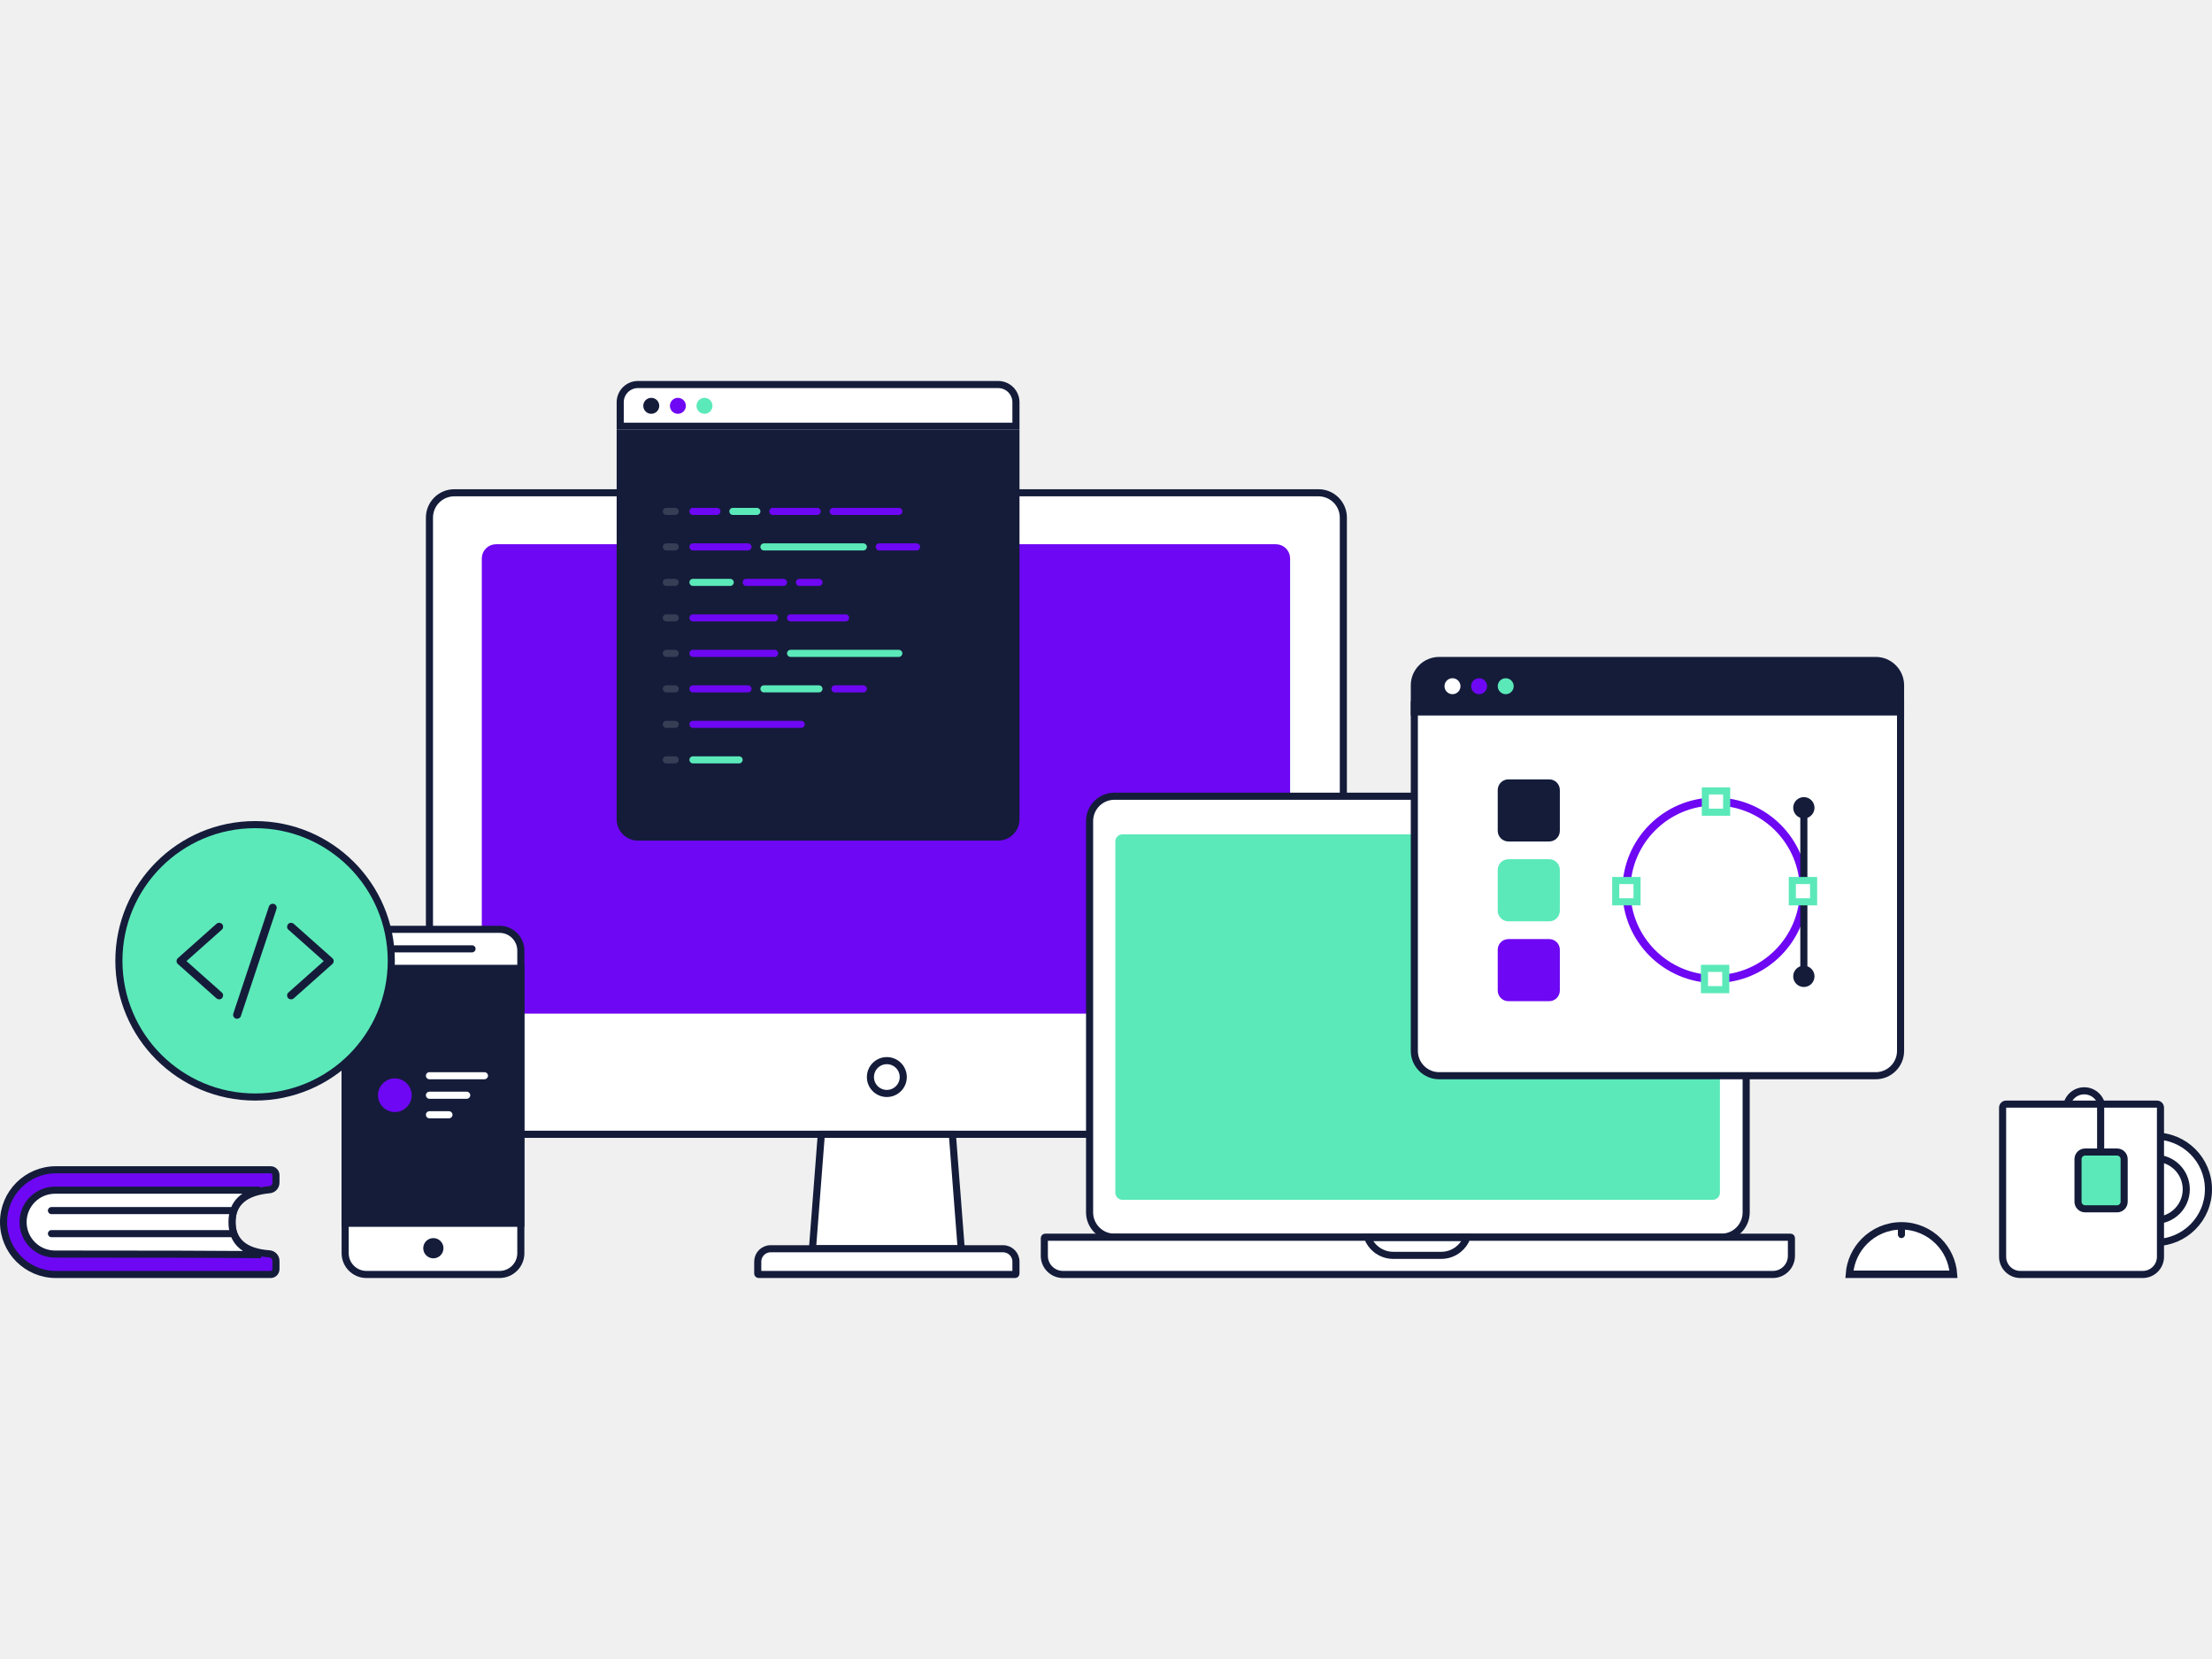
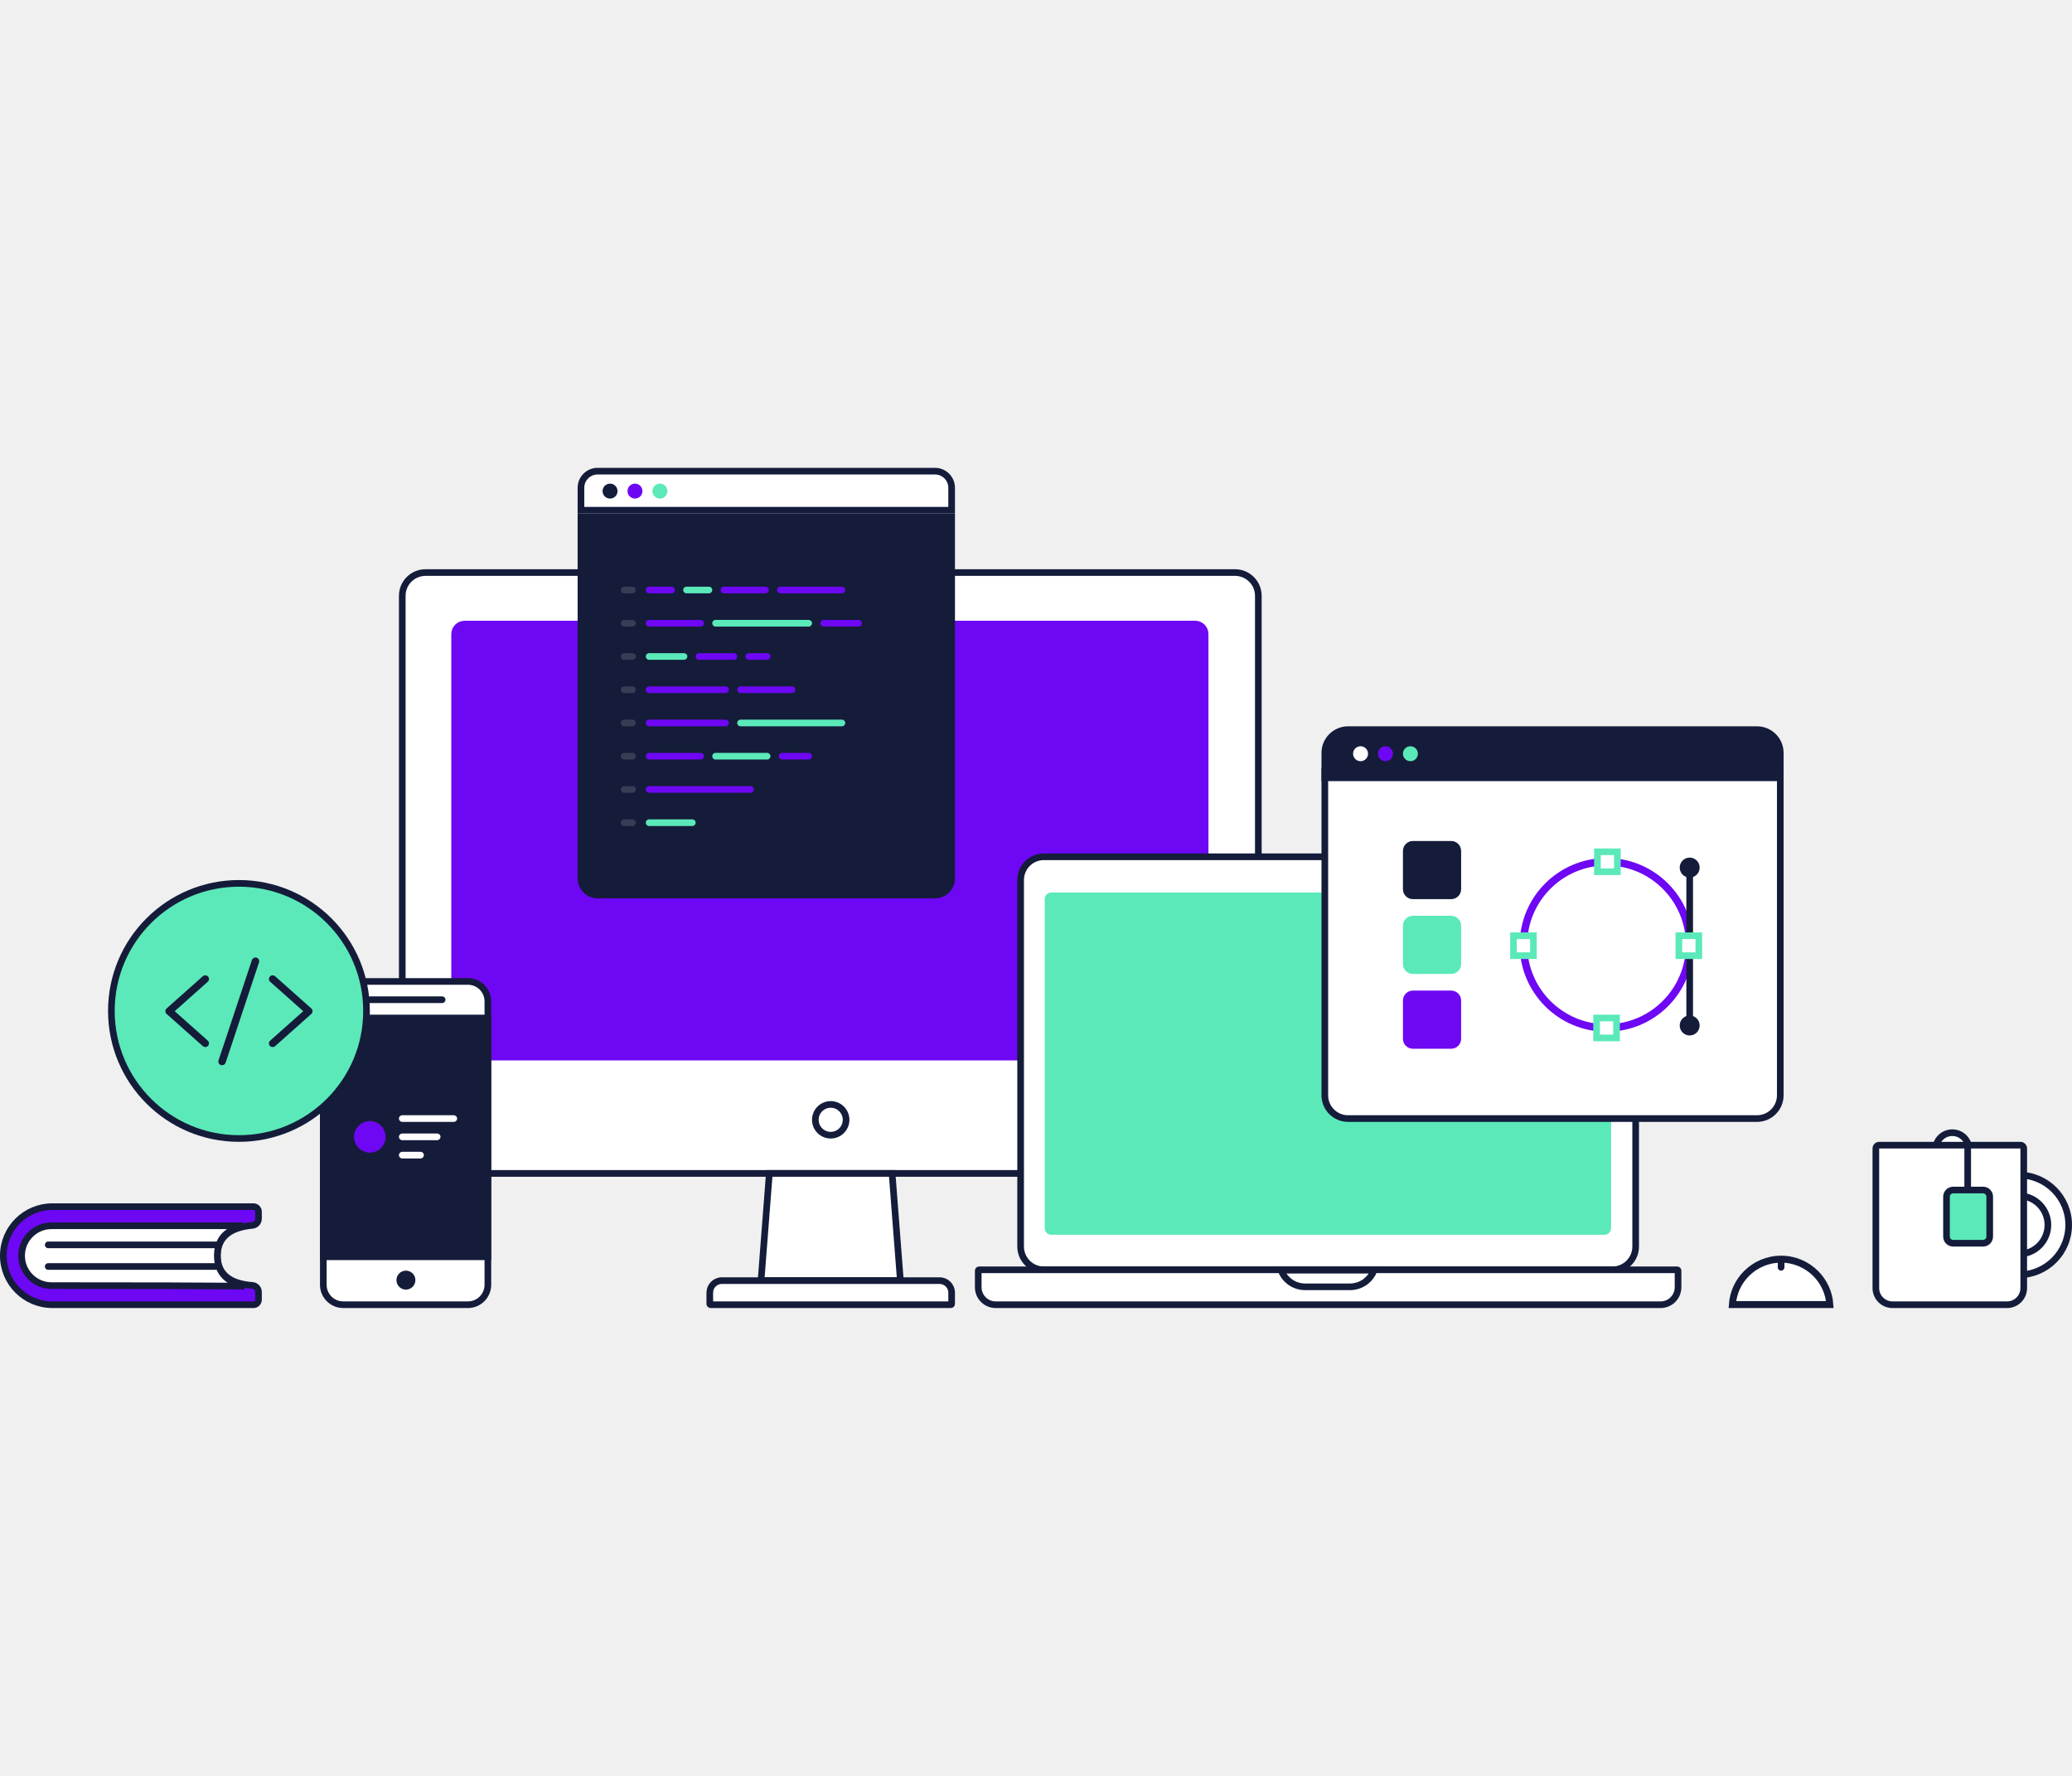
- <svg xmlns="http://www.w3.org/2000/svg" width="400px" height="300px" viewBox="0 0 2493 1011" version="1.1">
+ <svg xmlns="http://www.w3.org/2000/svg" width="350px" height="300px" viewBox="0 0 2493 1011" version="1.1">
  <g id="Assets" stroke="none" stroke-width="1" fill="none" fill-rule="evenodd">
    <g id="Group-28">
      <path d="M1485.994,126 L512.006,126 C504.271,126 497.27,129.133 492.203,134.197 C487.134,139.264 484,146.263 484,153.994 L484,821.006 C484,828.733 487.135,835.733 492.205,840.801 C497.273,845.866 504.274,849 512.006,849 L1485.994,849 C1493.729,849 1500.73,845.867 1505.797,840.803 C1510.866,835.736 1514,828.737 1514,821.006 L1514,153.994 C1514,146.267 1510.865,139.267 1505.795,134.199 C1500.727,129.134 1493.726,126 1485.994,126 Z" id="Case" stroke="#141C3A" stroke-width="8" fill="#FFFFFF" />
      <path d="M1438.007,188 L558.993,188 C555.683,188 552.683,189.344 550.511,191.52 C548.342,193.692 547,196.692 547,200.006 L547,696.994 C547,700.308 548.342,703.309 550.511,705.481 C552.682,707.656 555.681,709 558.993,709 L1438.007,709 C1441.317,709 1444.317,707.656 1446.489,705.48 C1448.658,703.308 1450,700.308 1450,696.994 L1450,200.006 C1450,196.692 1448.658,193.691 1446.489,191.519 C1444.318,189.344 1441.319,188 1438.007,188 Z" id="Case" stroke="#6E07F3" stroke-width="8" fill="#6E07F3" />
      <path d="M1073.35,849 L925.65,849 L915.679,978 L1083.321,978 L1073.35,849 Z" id="Case" stroke="#141C3A" stroke-width="8" fill="#FFFFFF" />
      <path d="M1143.998,978 L855.002,978 C854.726,978 854.476,978.111 854.295,978.292 C854.112,978.476 854,978.73 854,979.009 L854,992.5 C854,996.505 855.623,1000.129 858.248,1002.753 C860.873,1005.377 864.5,1007 868.506,1007 L1130.494,1007 C1134.499,1007 1138.126,1005.376 1140.751,1002.752 C1143.376,1000.128 1145,996.504 1145,992.5 L1145,979.009 C1145,978.729 1144.89,978.475 1144.707,978.292 C1144.526,978.11 1144.275,978 1143.998,978 Z" id="Keyboard" stroke="#141C3A" stroke-width="8" fill="#FFFFFF" transform="translate(999.5, 992.5) scale(1, -1) translate(-999.5, -992.5) " />
      <circle id="Oval-6" stroke="#141C3A" stroke-width="8" cx="999.5" cy="784.5" r="18.5" />
      <rect id="Case" stroke="#141C3A" stroke-width="8" fill="#FFFFFF" x="389" y="618" width="198" height="389" rx="24" />
      <path d="M587,662 L389,662 L389,949.3 L587,949.3 L587,662 Z" id="Case" stroke="#141C3A" stroke-width="8" fill="#141C3A" />
      <rect id="Rectangle-11" fill="#141C3A" x="441" y="636" width="95" height="8" rx="4" />
      <rect id="Rectangle-11" fill="#141C3A" x="477" y="966" width="22.8" height="22.8" rx="11.4" />
      <circle id="Oval-6" stroke="#6E07F3" stroke-width="8" fill="#6E07F3" cx="445" cy="805" r="15" />
      <g id="Group-73" transform="translate(480, 779)" fill="#FFFFFF">
        <rect id="Rectangle-11" x="0" y="0" width="70" height="8" rx="4" />
        <rect id="Rectangle-11" x="0" y="22" width="50" height="8" rx="4" />
        <rect id="Rectangle-11" x="0" y="44" width="30" height="8" rx="4" />
      </g>
      <circle id="Oval-7" stroke="#141C3A" stroke-width="8" fill="#5BE9B9" cx="287.5" cy="653.5" r="153.5" />
      <path d="M1940.009,468 L1255.991,468 C1248.259,468 1241.262,471.134 1236.197,476.2 C1231.132,481.267 1228,488.267 1228,496 L1228,937 C1228,944.728 1231.134,951.729 1236.2,956.797 C1241.265,961.865 1248.262,965 1255.991,965 L1940.009,965 C1947.741,965 1954.738,961.866 1959.803,956.8 C1964.868,951.733 1968,944.733 1968,937 L1968,496 C1968,488.272 1964.866,481.271 1959.8,476.203 C1954.735,471.135 1947.738,468 1940.009,468 Z" id="Case" stroke="#141C3A" stroke-width="8" fill="#FFFFFF" />
      <path d="M2018.008,965 L1177.992,965 C1177.719,965 1177.472,965.112 1177.293,965.291 C1177.112,965.472 1177,965.723 1177,966 L1177,986 C1177,991.8 1179.351,997.049 1183.152,1000.849 C1186.953,1004.65 1192.206,1007 1198.007,1007 L1997.993,1007 C2003.794,1007 2009.046,1004.649 2012.848,1000.849 C2016.649,997.049 2019,991.799 2019,986 L2019,966 C2019,965.723 2018.887,965.473 2018.705,965.291 C2018.527,965.113 2018.281,965 2018.008,965 Z" id="Keyboard" stroke="#141C3A" stroke-width="8" fill="#FFFFFF" />
      <path d="M1653.29,965.449 L1541.307,965.449 C1543.256,970.584 1546.53,975.065 1550.71,978.477 C1556.048,982.836 1562.866,985.448 1570.294,985.448 L1624.304,985.448 C1631.73,985.448 1638.548,982.835 1643.886,978.476 C1648.066,975.064 1651.34,970.583 1653.29,965.449 Z" id="Notch" stroke="#141C3A" stroke-width="8" fill="#FFFFFF" />
      <rect id="Screen" fill="#5BE9B9" x="1257" y="511" width="681.407" height="411.85" rx="8" />
      <g id="Group-69" transform="translate(695, 0)">
        <circle id="Oval-3" fill="#293347" cx="282" cy="197" r="5" />
        <path d="M450,59 L4,59 L4,494.001 C4,499.527 6.238,504.525 9.858,508.143 C13.479,511.763 18.482,514 24.009,514 L429.991,514 C435.517,514 440.52,511.762 444.14,508.142 C447.761,504.524 450,499.524 450,494.001 L450,59 Z" id="Case" stroke="#141C3A" stroke-width="8" fill="#141C3A" />
        <path d="M429.991,4 L24.009,4 C18.483,4 13.481,6.239 9.86,9.859 C6.239,13.479 4,18.48 4,24.004 L4,51 L450,51 L450,24.004 C450,18.481 447.76,13.48 444.139,9.86 C440.518,6.24 435.516,4 429.991,4 Z" id="Case" stroke="#141C3A" stroke-width="8" fill="#FFFFFF" />
        <circle id="Oval-5" fill="#141C3A" cx="39" cy="28" r="9" />
        <circle id="Oval-5" fill="#6E07F3" cx="69" cy="28" r="9" />
        <circle id="Oval-5" fill="#5BE9B9" cx="99" cy="28" r="9" />
        <g id="Group-72" transform="translate(52, 143)">
          <rect id="Rectangle-11" fill="#535B6B" opacity="0.54" x="0" y="200" width="18" height="8" rx="4" />
          <rect id="Rectangle-11" fill="#535B6B" opacity="0.54" x="0" y="0" width="18" height="8" rx="4" />
          <path d="M34,0 L61,0 C63.209,-4.05812251e-16 65,1.791 65,4 C65,6.209 63.209,8 61,8 L34,8 C31.791,8 30,6.209 30,4 C30,1.791 31.791,4.05812251e-16 34,0 Z" id="Rectangle-11" fill="#6E07F3" />
          <path d="M79,0 L106,0 C108.209,-4.05812251e-16 110,1.791 110,4 C110,6.209 108.209,8 106,8 L79,8 C76.791,8 75,6.209 75,4 C75,1.791 76.791,4.05812251e-16 79,0 Z" id="Rectangle-11" fill="#5BE9B9" />
          <path d="M124,0 L174,0 C176.209,-4.05812251e-16 178,1.791 178,4 C178,6.209 176.209,8 174,8 L124,8 C121.791,8 120,6.209 120,4 C120,1.791 121.791,4.05812251e-16 124,0 Z" id="Rectangle-11" fill="#6E07F3" />
          <path d="M192,0 L266,0 C268.209,-4.05812251e-16 270,1.791 270,4 C270,6.209 268.209,8 266,8 L192,8 C189.791,8 188,6.209 188,4 C188,1.791 189.791,4.05812251e-16 192,0 Z" id="Rectangle-11" fill="#6E07F3" />
          <rect id="Rectangle-11" fill="#535B6B" opacity="0.54" x="0" y="40" width="18" height="8" rx="4" />
          <rect id="Rectangle-11" fill="#535B6B" opacity="0.54" x="0" y="80" width="18" height="8" rx="4" />
          <rect id="Rectangle-11" fill="#535B6B" opacity="0.54" x="0" y="120" width="18" height="8" rx="4" />
          <rect id="Rectangle-11" fill="#535B6B" opacity="0.54" x="0" y="160" width="18" height="8" rx="4" />
          <rect id="Rectangle-11" fill="#535B6B" opacity="0.54" x="0" y="240" width="18" height="8" rx="4" />
          <rect id="Rectangle-11" fill="#535B6B" opacity="0.54" x="0" y="280" width="18" height="8" rx="4" />
          <rect id="Rectangle-11" fill="#6E07F3" x="30" y="40" width="70" height="8" rx="4" />
          <rect id="Rectangle-11" fill="#5BE9B9" x="110" y="40" width="120" height="8" rx="4" />
          <rect id="Rectangle-11" fill="#6E07F3" x="240" y="40" width="50" height="8" rx="4" />
          <rect id="Rectangle-11" fill="#5BE9B9" x="30" y="80" width="50" height="8" rx="4" />
          <rect id="Rectangle-11" fill="#6E07F3" x="90" y="80" width="50" height="8" rx="4" />
          <rect id="Rectangle-11" fill="#6E07F3" x="150" y="80" width="30" height="8" rx="4" />
          <rect id="Rectangle-11" fill="#6E07F3" x="30" y="120" width="100" height="8" rx="4" />
          <rect id="Rectangle-11" fill="#6E07F3" x="140" y="120" width="70" height="8" rx="4" />
          <rect id="Rectangle-11" fill="#6E07F3" x="30" y="160" width="100" height="8" rx="4" />
          <rect id="Rectangle-11" fill="#5BE9B9" x="140" y="160" width="130" height="8" rx="4" />
          <rect id="Rectangle-11" fill="#6E07F3" x="30" y="200" width="70" height="8" rx="4" />
          <rect id="Rectangle-11" fill="#5BE9B9" x="110" y="200" width="70" height="8" rx="4" />
          <rect id="Rectangle-11" fill="#6E07F3" x="190" y="200" width="40" height="8" rx="4" />
          <rect id="Rectangle-11" fill="#6E07F3" x="30" y="240" width="130" height="8" rx="4" />
          <rect id="Rectangle-11" fill="#5BE9B9" x="30" y="280" width="60" height="8" rx="4" />
        </g>
      </g>
      <g id="Group-68" transform="translate(1598, 319)">
        <path d="M544,46 L-4,46 L-4,435.996 C-4,443.731 -0.865,450.732 4.203,455.799 C9.272,460.866 16.274,464 24.01,464 L515.99,464 C523.729,464 530.73,460.866 535.797,455.8 C540.866,450.733 544,443.731 544,435.996 L544,46 Z" id="Case" stroke="#141C3A" stroke-width="8" fill="#FFFFFF" />
        <path d="M515.99,-4 L24.01,-4 C16.272,-4 9.271,-0.868 4.204,4.196 C-0.866,9.262 -4,16.262 -4,23.993 L-4,54 L544,54 L544,23.993 C544,16.263 540.865,9.264 535.795,4.198 C530.727,-0.867 523.725,-4 515.99,-4 Z" id="Case" stroke="#141C3A" stroke-width="8" fill="#141C3A" />
        <circle id="Oval-5" fill="#FFFFFF" cx="39" cy="25" r="9" />
        <circle id="Oval-5" fill="#6E07F3" cx="69" cy="25" r="9" />
        <circle id="Oval-5" fill="#5BE9B9" cx="99" cy="25" r="9" />
        <g id="Group-61" transform="translate(219, 139)">
          <circle id="Oval-6" stroke="#6E07F3" stroke-width="9" cx="116" cy="116" r="100" />
          <path d="M129,4 L105,4 L105,28 L129,28 L129,4 Z" id="Rectangle-12" stroke="#5BE9B9" stroke-width="8" fill="#FFFFFE" />
          <path d="M128,204 L104,204 L104,228 L128,228 L128,204 Z" id="Rectangle-12" stroke="#5BE9B9" stroke-width="8" fill="#FFFFFE" />
          <path d="M28,105 L4,105 L4,129 L28,129 L28,105 Z" id="Rectangle-12" stroke="#5BE9B9" stroke-width="8" fill="#FFFFFE" />
          <line x1="216" y1="26" x2="216" y2="101" id="Line" stroke="#141C3A" stroke-width="8" stroke-linecap="square" />
          <line x1="216" y1="131" x2="216" y2="206" id="Line" stroke="#141C3A" stroke-width="8" stroke-linecap="square" />
          <circle id="Oval-5" fill="#141C3A" cx="216" cy="23" r="12" />
          <circle id="Oval-5" fill="#141C3A" cx="216" cy="213" r="12" />
          <path d="M227,105 L203,105 L203,129 L227,129 L227,105 Z" id="Rectangle-12" stroke="#5BE9B9" stroke-width="8" fill="#FFFFFE" />
        </g>
        <g id="Group-60" transform="translate(90, 130)">
          <rect id="Rectangle-15" fill="#141C3A" x="0" y="0" width="70" height="70" rx="12" />
          <rect id="Rectangle-15" fill="#5BE9B9" x="0" y="90" width="70" height="70" rx="12" />
          <rect id="Rectangle-15" fill="#6E07F3" x="0" y="180" width="70" height="70" rx="12" />
        </g>
      </g>
      <g id="Group-65" transform="translate(2253, 800)" stroke="#141C3A" stroke-width="8">
        <g id="Group-64" transform="translate(116, 51)" fill="#FFFFFF">
          <circle id="Oval-8" cx="60" cy="60" r="60" />
          <circle id="Oval-8" cx="60" cy="60" r="35" />
        </g>
        <circle id="Oval-8" fill="#FFFFFE" cx="96" cy="20" r="20" />
        <path d="M177.93,15 L8,15 C6.895,15 5.895,15.448 5.172,16.172 C4.448,16.895 4,17.895 4,19 L4,187 C4,192.523 6.239,197.523 9.858,201.142 C13.477,204.761 18.477,207 24,207 L161.93,207 C167.452,207 172.452,204.761 176.072,201.142 C179.691,197.523 181.93,192.523 181.93,187 L181.93,19 C181.93,17.895 181.482,16.895 180.758,16.172 C180.034,15.448 179.034,15 177.93,15 Z" id="Rectangle-16" fill="#FFFFFF" />
        <path d="M133,69 L97,69 C94.791,69 92.791,69.895 91.343,71.343 C89.895,72.791 89,74.791 89,77 L89,125 C89,127.209 89.895,129.209 91.343,130.657 C92.791,132.105 94.791,133 97,133 L133,133 C135.209,133 137.209,132.105 138.657,130.657 C140.105,129.209 141,127.209 141,125 L141,77 C141,74.791 140.105,72.791 138.657,71.343 C137.209,69.895 135.209,69 133,69 Z" id="Rectangle-16" fill="#5BE9B9" />
        <line x1="114.5" y1="16.5" x2="114.5" y2="62" id="Line-2" stroke-linecap="square" />
      </g>
      <g id="Group-78" transform="translate(2080, 948)">
        <path d="M63,4.2 C46.763,4.2 32.063,10.781 21.422,21.422 C11.707,31.137 5.376,44.237 4.348,58.8 L121.652,58.8 C120.624,44.237 114.293,31.137 104.578,21.422 C93.937,10.781 79.237,4.2 63,4.2 Z" id="Oval-8" stroke="#141C3A" stroke-width="8.4" fill="#FFFFFF" />
        <rect id="Rectangle-11" fill="#141C3A" x="59" y="5" width="8" height="13" rx="4" />
      </g>
      <g id="Group-27" transform="translate(0, 885)">
        <path d="M305,4 L63,4 C46.708,4 31.958,10.604 21.281,21.281 C10.604,31.958 4,46.708 4,63 C4,79.293 10.604,94.043 21.281,104.72 C31.958,115.397 46.708,122.001 63,122.001 L305,122.001 C306.657,122.001 308.157,121.329 309.243,120.244 C310.328,119.158 311,117.658 311,116.001 L311,106.715 C311,104.616 310.189,102.695 308.854,101.262 C307.519,99.829 305.661,98.884 303.568,98.735 C289.725,97.75 279.435,94.236 272.536,88.526 C265.266,82.509 261.498,74.046 261.498,63 C261.498,51.94 265.274,43.393 272.628,37.232 C279.577,31.409 289.951,27.712 303.949,26.453 C305.952,26.214 307.711,25.247 308.971,23.833 C310.237,22.414 311,20.544 311,18.509 L311,10 C311,8.343 310.328,6.843 309.243,5.757 C308.157,4.672 306.657,4 305,4 Z" id="Rectangle-17" stroke="#141C3A" stroke-width="8" fill="#6E07F3" />
        <path d="M292.786,27 L62,27 C52.059,27 43.059,31.029 36.544,37.544 C30.029,44.059 26,53.059 26,63 C26,72.941 30.029,81.941 36.544,88.456 C43.059,94.971 52.059,99 62,99 C170.896,99 248.328,99.208 294.297,99.623 L294.297,99.623 C286.25,97.45 277.023,94.37 270.47,87.641 C265.207,82.235 261.498,74.538 261.498,63 C261.498,51.353 265.277,43.627 270.619,38.24 C276.75,32.057 285.176,29.042 292.786,27 Z" id="Rectangle-19" stroke="#141C3A" stroke-width="8" fill="#FFFFFF" />
        <path d="M57.925,72 L260.075,72 C262.243,72 264,73.791 264,76 C264,78.209 262.243,80 260.075,80 L57.925,80 C55.757,80 54,78.209 54,76 C54,73.791 55.757,72 57.925,72 Z" id="Rectangle-18" fill="#141C3A" />
        <path d="M57.925,46 L260.075,46 C262.243,46 264,47.791 264,50 C264,52.209 262.243,54 260.075,54 L57.925,54 C55.757,54 54,52.209 54,50 C54,47.791 55.757,46 57.925,46 Z" id="Rectangle-18" fill="#141C3A" />
      </g>
      <g id="Group-94" transform="translate(199, 589)" fill="#141C3A" fill-rule="nonzero">
        <path d="M51.154,100.357 C46.247,95.994 41.339,91.631 36.432,87.268 C28.611,80.323 20.812,73.355 12.992,66.41 C11.199,64.829 9.406,63.227 7.636,61.646 C7.636,63.739 7.636,65.853 7.636,67.946 C12.543,63.583 17.451,59.22 22.359,54.857 C30.179,47.912 37.978,40.944 45.799,33.999 C47.591,32.418 49.384,30.816 51.154,29.235 C52.902,27.677 52.88,24.494 51.154,22.936 C49.294,21.222 46.695,21.266 44.813,22.936 C39.905,27.299 34.997,31.662 30.09,36.025 C22.269,42.97 14.471,49.937 6.65,56.882 C4.857,58.463 3.064,60.066 1.294,61.646 C-0.431,63.182 -0.431,66.41 1.294,67.946 C6.202,72.309 11.109,76.672 16.017,81.035 C23.838,87.98 31.636,94.948 39.457,101.893 C41.249,103.473 43.042,105.076 44.813,106.656 C46.56,108.215 49.451,108.504 51.154,106.656 C52.723,104.965 53.014,102.026 51.154,100.357 L51.154,100.357 Z" id="Shape" />
        <path d="M125.886,29.246 C130.793,33.609 135.701,37.972 140.609,42.335 C148.429,49.28 156.228,56.248 164.048,63.193 C165.841,64.773 167.634,66.376 169.404,67.956 C169.404,65.864 169.404,63.749 169.404,61.657 C164.497,66.02 159.589,70.383 154.682,74.746 C146.861,81.691 139.062,88.658 131.242,95.604 C129.449,97.184 127.656,98.787 125.886,100.367 C124.138,101.926 124.16,105.109 125.886,106.667 C127.746,108.381 130.345,108.337 132.228,106.667 C137.135,102.304 142.043,97.941 146.95,93.578 C154.771,86.633 162.569,79.665 170.39,72.72 C172.183,71.14 173.976,69.537 175.746,67.956 C177.472,66.42 177.472,63.193 175.746,61.657 C170.838,57.294 165.931,52.931 161.023,48.568 C153.203,41.623 145.404,34.655 137.583,27.71 C135.791,26.129 133.998,24.527 132.228,22.946 C130.48,21.388 127.589,21.099 125.886,22.946 C124.317,24.638 124.026,27.576 125.886,29.246 L125.886,29.246 Z" id="Shape" />
        <path d="M72.538,126.572 C73.883,122.565 75.205,118.558 76.549,114.529 C79.754,104.89 82.958,95.274 86.163,85.635 C90.017,74.015 93.872,62.418 97.748,50.798 C101.087,40.759 104.426,30.719 107.765,20.68 C109.356,15.805 111.149,10.952 112.628,6.01 C112.65,5.943 112.673,5.877 112.695,5.81 C113.435,3.606 111.844,0.846 109.558,0.334 C107.093,-0.223 104.83,1.068 104.045,3.45 C102.701,7.457 101.379,11.464 100.034,15.493 C96.83,25.132 93.625,34.748 90.421,44.387 C86.566,56.007 82.712,67.604 78.835,79.224 C75.496,89.264 72.157,99.303 68.818,109.342 C67.227,114.195 65.434,119.048 63.955,123.99 C63.933,124.057 63.911,124.123 63.888,124.19 C63.149,126.394 64.74,129.154 67.025,129.666 C69.49,130.223 71.754,128.932 72.538,126.572 L72.538,126.572 Z" id="Shape" />
      </g>
    </g>
  </g>
</svg>
